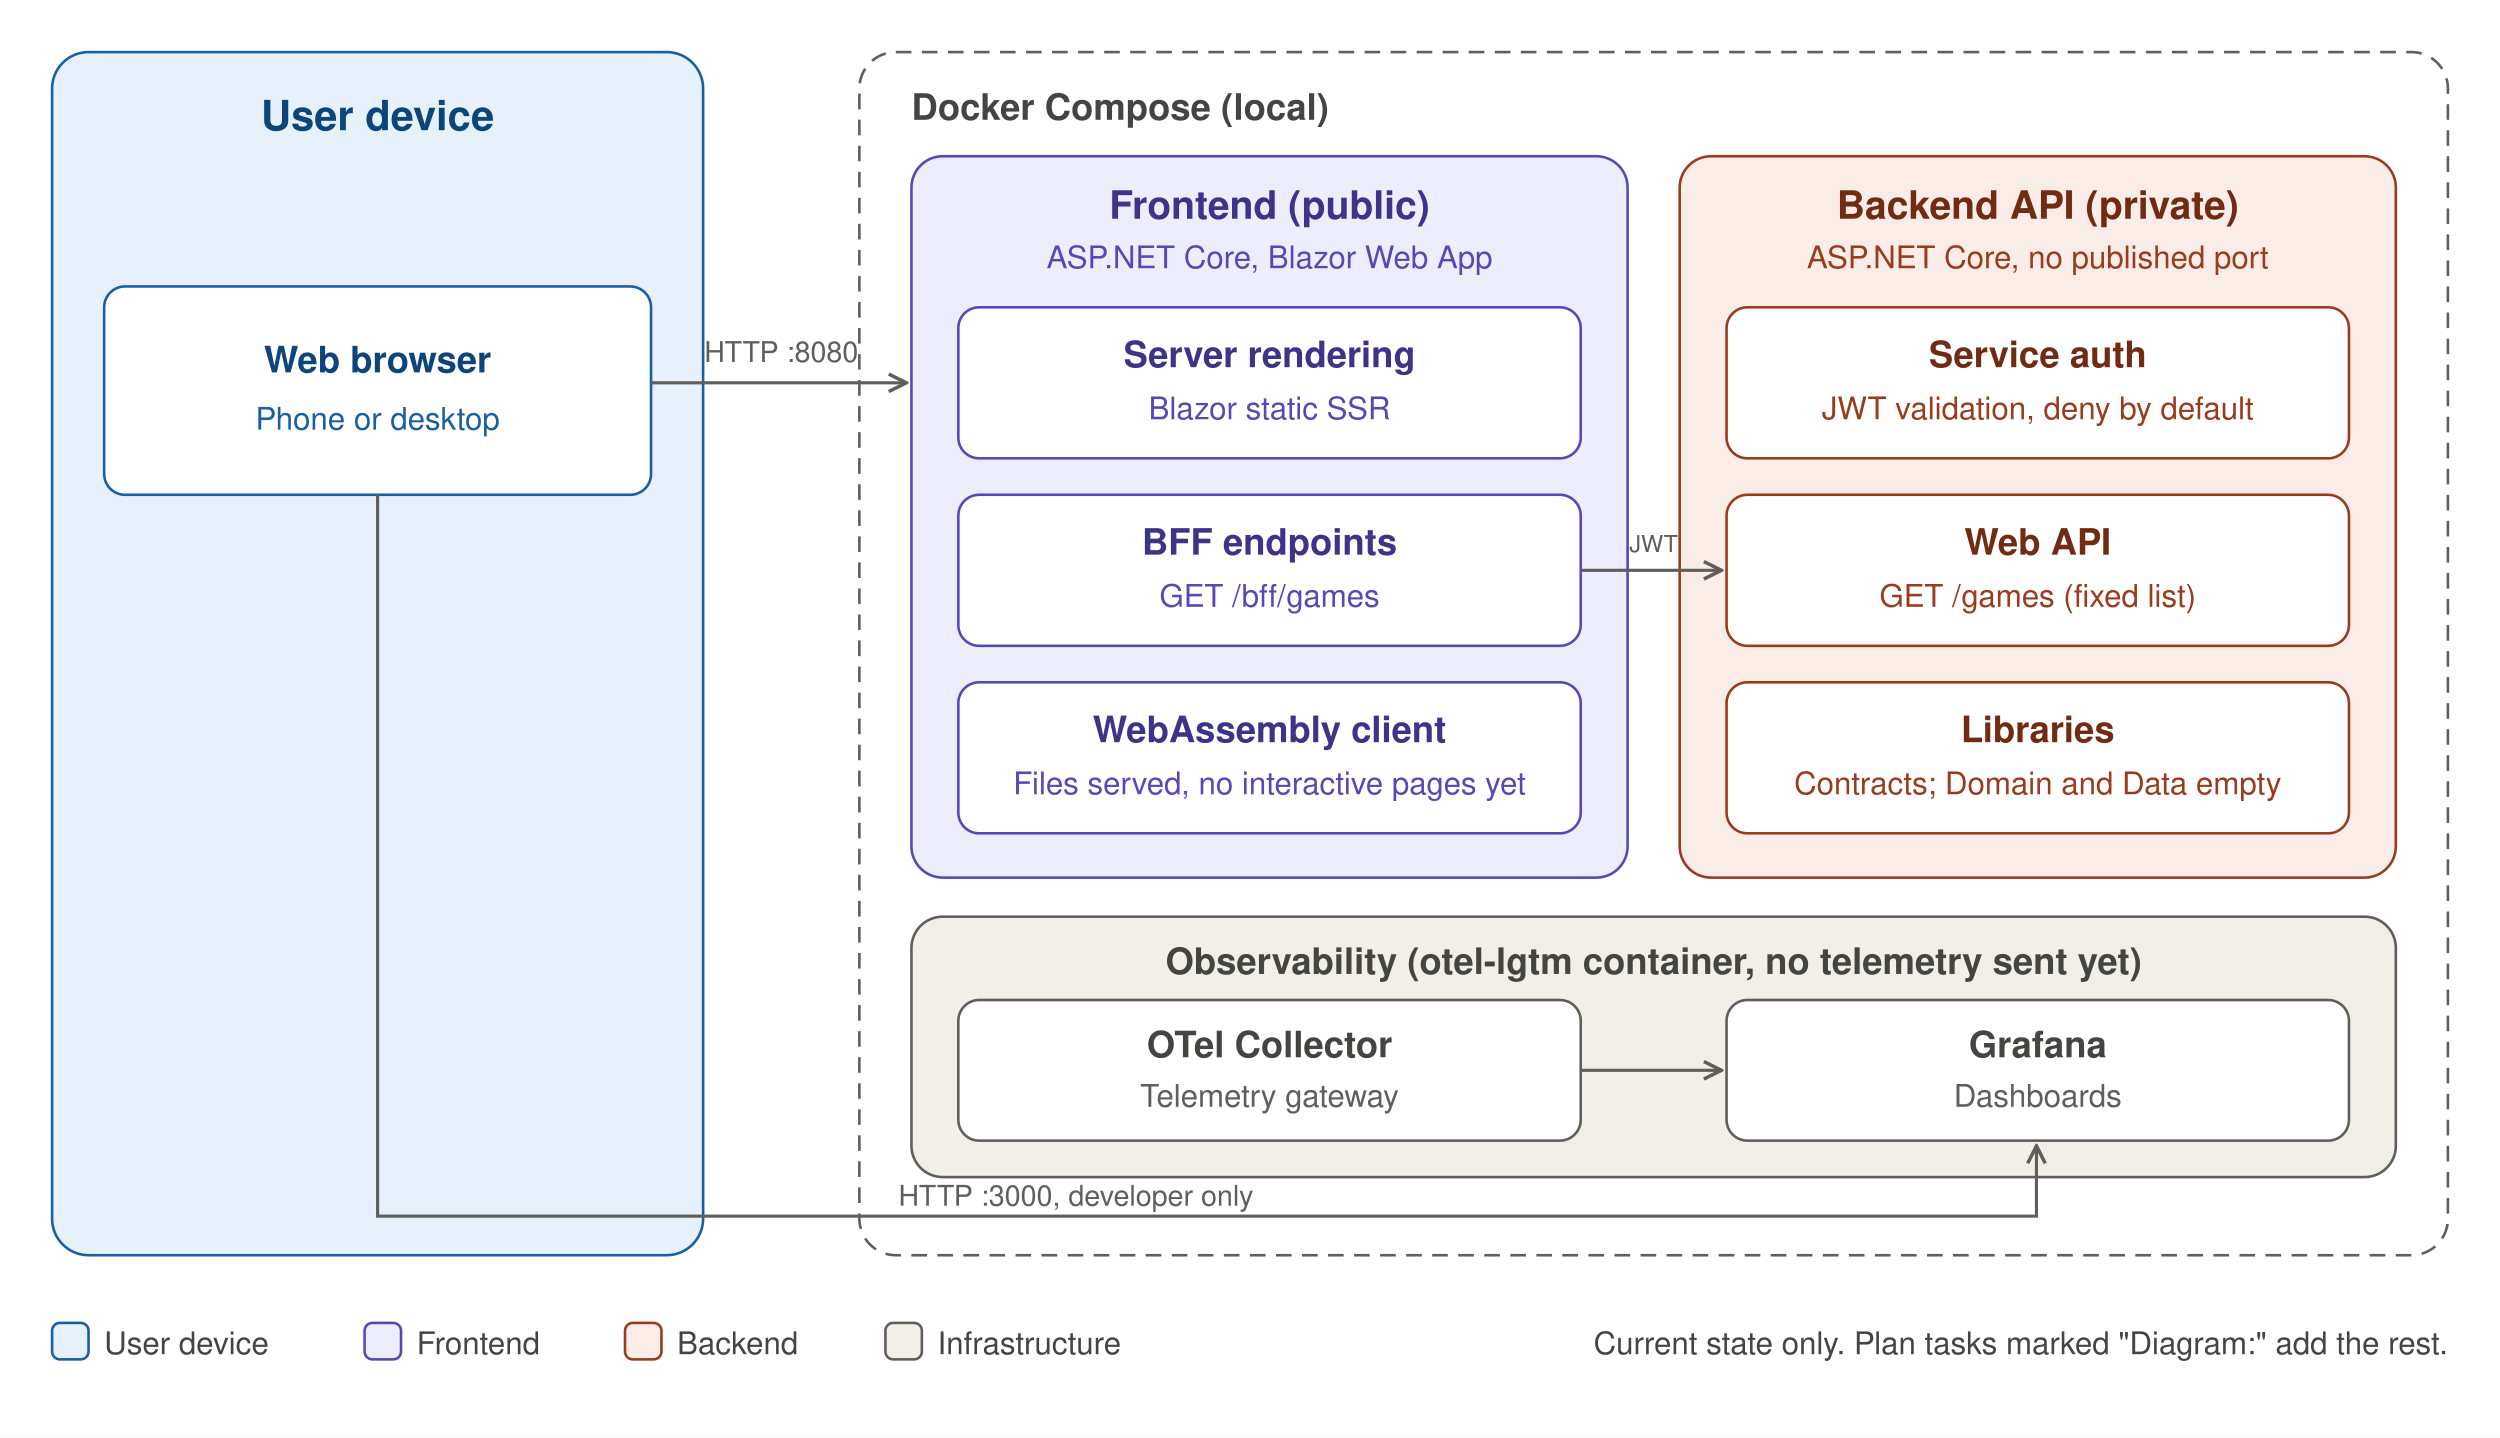
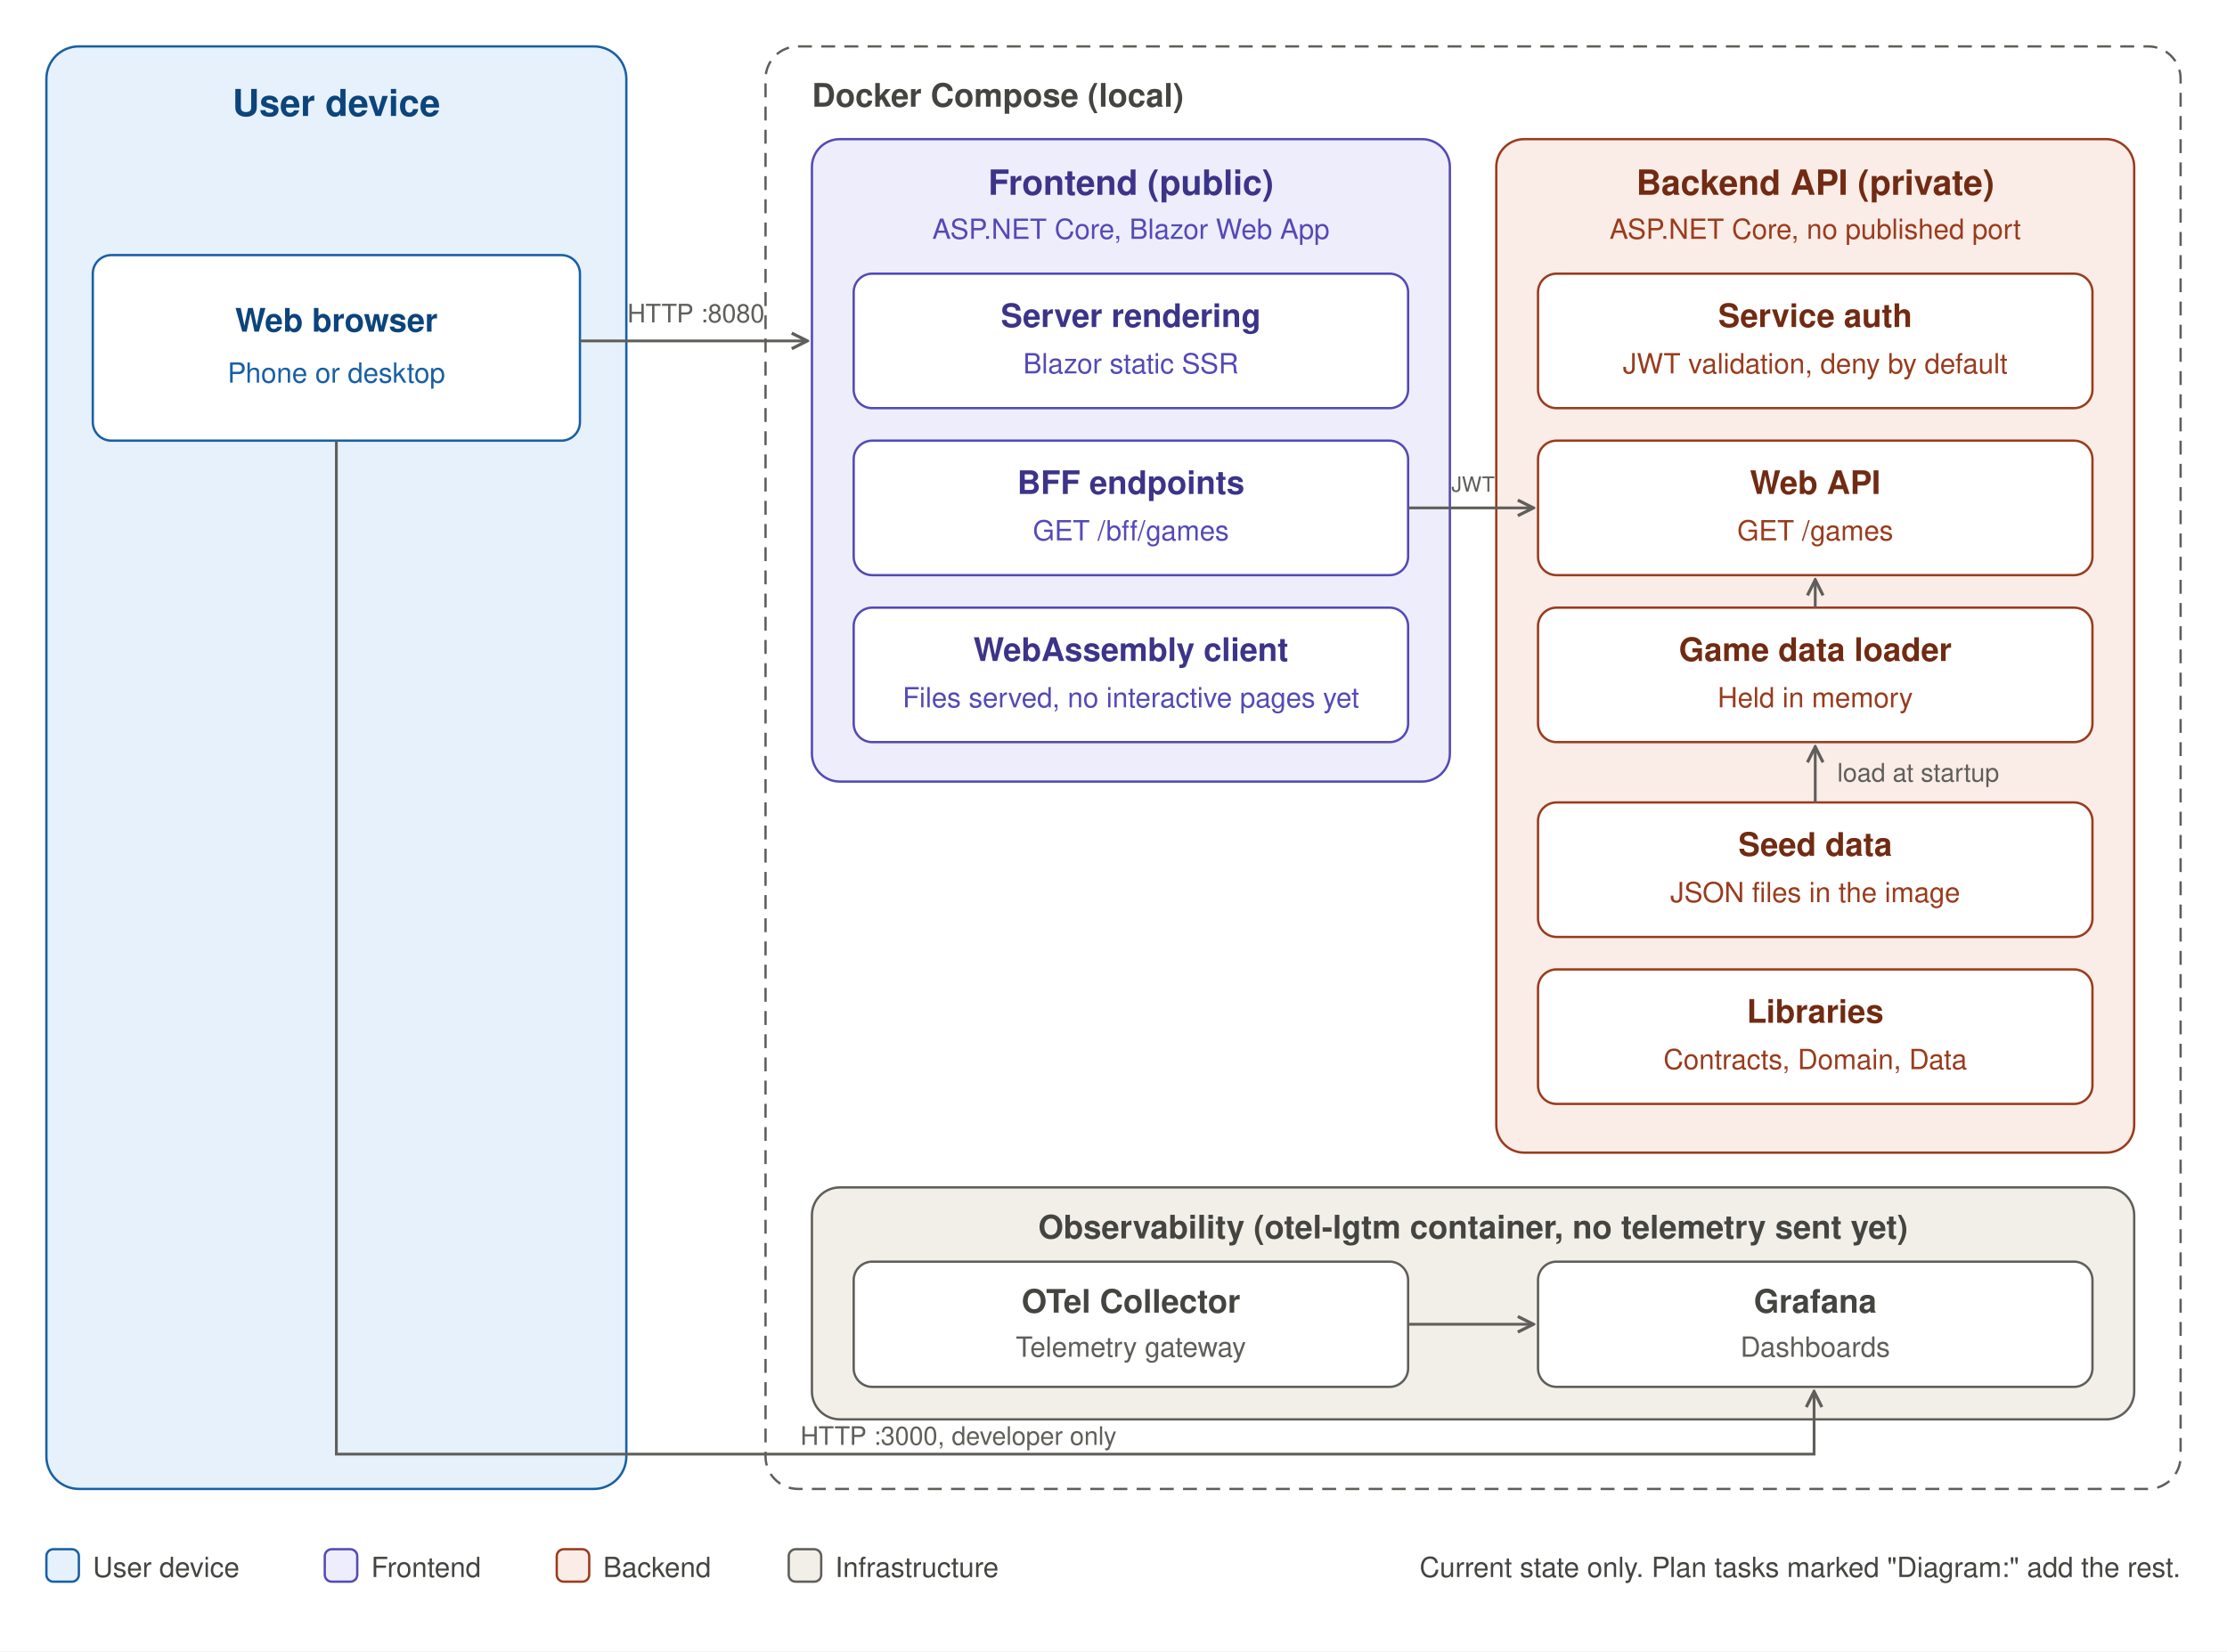
- <svg xmlns="http://www.w3.org/2000/svg" width="960" height="552" viewBox="0 0 960 552" font-family="Segoe UI, Helvetica, Arial, sans-serif" role="img">
+ <svg xmlns="http://www.w3.org/2000/svg" width="960" height="712" viewBox="0 0 960 712" font-family="Segoe UI, Helvetica, Arial, sans-serif" role="img">
  <defs>
    <marker id="arrow" viewBox="0 0 10 10" refX="9" refY="5" markerWidth="7" markerHeight="7" orient="auto-start-reverse">
      <path d="M1 1 L9 5 L1 9" fill="none" stroke="#5F5E5A" stroke-width="1.6" />
    </marker>
  </defs>
-   <rect width="960" height="552" fill="#FFFFFF" />
-   <rect x="20" y="20" width="250" height="462" rx="14" fill="#E6F1FB" stroke="#185FA5" stroke-width="1" />
+   <rect width="960" height="712" fill="#FFFFFF" />
+   <rect x="20" y="20" width="250" height="622" rx="14" fill="#E6F1FB" stroke="#185FA5" stroke-width="1" />
  <text x="145" y="50" text-anchor="middle" font-size="16" font-weight="600" fill="#0C447C">User device</text>
  <rect x="40" y="110" width="210" height="80" rx="8" fill="#FFFFFF" stroke="#185FA5" stroke-width="1" />
  <text x="145" y="143" text-anchor="middle" font-size="14" font-weight="600" fill="#0C447C">Web browser</text>
  <text x="145" y="165" text-anchor="middle" font-size="12" fill="#185FA5">Phone or desktop</text>
-   <rect x="330" y="20" width="610" height="462" rx="14" fill="none" stroke="#5F5E5A" stroke-width="1" stroke-dasharray="6 4" />
+   <rect x="330" y="20" width="610" height="622" rx="14" fill="none" stroke="#5F5E5A" stroke-width="1" stroke-dasharray="6 4" />
  <text x="350" y="46" font-size="14" font-weight="600" fill="#444441">Docker Compose (local)</text>
  <rect x="350" y="60" width="275" height="277" rx="12" fill="#EEEDFC" stroke="#534AB7" stroke-width="1" />
  <text x="487.5" y="84" text-anchor="middle" font-size="15" font-weight="600" fill="#3C3489">Frontend (public)</text>
  <text x="487.5" y="103" text-anchor="middle" font-size="12" fill="#534AB7">ASP.NET Core, Blazor Web App</text>
  <rect x="368" y="118" width="239" height="58" rx="8" fill="#FFFFFF" stroke="#534AB7" stroke-width="1" />
  <text x="487.5" y="141" text-anchor="middle" font-size="14" font-weight="600" fill="#3C3489">Server rendering</text>
  <text x="487.5" y="161" text-anchor="middle" font-size="12" fill="#534AB7">Blazor static SSR</text>
  <rect x="368" y="190" width="239" height="58" rx="8" fill="#FFFFFF" stroke="#534AB7" stroke-width="1" />
  <text x="487.5" y="213" text-anchor="middle" font-size="14" font-weight="600" fill="#3C3489">BFF endpoints</text>
  <text x="487.5" y="233" text-anchor="middle" font-size="12" fill="#534AB7">GET /bff/games</text>
  <rect x="368" y="262" width="239" height="58" rx="8" fill="#FFFFFF" stroke="#534AB7" stroke-width="1" />
  <text x="487.5" y="285" text-anchor="middle" font-size="14" font-weight="600" fill="#3C3489">WebAssembly client</text>
  <text x="487.5" y="305" text-anchor="middle" font-size="12" fill="#534AB7">Files served, no interactive pages yet</text>
-   <rect x="645" y="60" width="275" height="277" rx="12" fill="#FAECE7" stroke="#993C1D" stroke-width="1" />
+   <rect x="645" y="60" width="275" height="437" rx="12" fill="#FAECE7" stroke="#993C1D" stroke-width="1" />
  <text x="782.5" y="84" text-anchor="middle" font-size="15" font-weight="600" fill="#712B13">Backend API (private)</text>
  <text x="782.5" y="103" text-anchor="middle" font-size="12" fill="#993C1D">ASP.NET Core, no published port</text>
  <rect x="663" y="118" width="239" height="58" rx="8" fill="#FFFFFF" stroke="#993C1D" stroke-width="1" />
  <text x="782.5" y="141" text-anchor="middle" font-size="14" font-weight="600" fill="#712B13">Service auth</text>
  <text x="782.5" y="161" text-anchor="middle" font-size="12" fill="#993C1D">JWT validation, deny by default</text>
  <rect x="663" y="190" width="239" height="58" rx="8" fill="#FFFFFF" stroke="#993C1D" stroke-width="1" />
  <text x="782.5" y="213" text-anchor="middle" font-size="14" font-weight="600" fill="#712B13">Web API</text>
-   <text x="782.5" y="233" text-anchor="middle" font-size="12" fill="#993C1D">GET /games (fixed list)</text>
+   <text x="782.5" y="233" text-anchor="middle" font-size="12" fill="#993C1D">GET /games</text>
  <rect x="663" y="262" width="239" height="58" rx="8" fill="#FFFFFF" stroke="#993C1D" stroke-width="1" />
-   <text x="782.5" y="285" text-anchor="middle" font-size="14" font-weight="600" fill="#712B13">Libraries</text>
-   <text x="782.5" y="305" text-anchor="middle" font-size="12" fill="#993C1D">Contracts; Domain and Data empty</text>
-   <rect x="350" y="352" width="570" height="100" rx="12" fill="#F1EFE8" stroke="#5F5E5A" stroke-width="1" />
-   <text x="635" y="374" text-anchor="middle" font-size="14" font-weight="600" fill="#444441">Observability (otel-lgtm container, no telemetry sent yet)</text>
-   <rect x="368" y="384" width="239" height="54" rx="8" fill="#FFFFFF" stroke="#5F5E5A" stroke-width="1" />
-   <text x="487.5" y="406" text-anchor="middle" font-size="14" font-weight="600" fill="#444441">OTel Collector</text>
-   <text x="487.5" y="425" text-anchor="middle" font-size="12" fill="#5F5E5A">Telemetry gateway</text>
-   <rect x="663" y="384" width="239" height="54" rx="8" fill="#FFFFFF" stroke="#5F5E5A" stroke-width="1" />
-   <text x="782.5" y="406" text-anchor="middle" font-size="14" font-weight="600" fill="#444441">Grafana</text>
-   <text x="782.5" y="425" text-anchor="middle" font-size="12" fill="#5F5E5A">Dashboards</text>
+   <text x="782.5" y="285" text-anchor="middle" font-size="14" font-weight="600" fill="#712B13">Game data loader</text>
+   <text x="782.5" y="305" text-anchor="middle" font-size="12" fill="#993C1D">Held in memory</text>
+   <rect x="663" y="346" width="239" height="58" rx="8" fill="#FFFFFF" stroke="#993C1D" stroke-width="1" />
+   <text x="782.5" y="369" text-anchor="middle" font-size="14" font-weight="600" fill="#712B13">Seed data</text>
+   <text x="782.5" y="389" text-anchor="middle" font-size="12" fill="#993C1D">JSON files in the image</text>
+   <rect x="663" y="418" width="239" height="58" rx="8" fill="#FFFFFF" stroke="#993C1D" stroke-width="1" />
+   <text x="782.5" y="441" text-anchor="middle" font-size="14" font-weight="600" fill="#712B13">Libraries</text>
+   <text x="782.5" y="461" text-anchor="middle" font-size="12" fill="#993C1D">Contracts, Domain, Data</text>
+   <rect x="350" y="512" width="570" height="100" rx="12" fill="#F1EFE8" stroke="#5F5E5A" stroke-width="1" />
+   <text x="635" y="534" text-anchor="middle" font-size="14" font-weight="600" fill="#444441">Observability (otel-lgtm container, no telemetry sent yet)</text>
+   <rect x="368" y="544" width="239" height="54" rx="8" fill="#FFFFFF" stroke="#5F5E5A" stroke-width="1" />
+   <text x="487.5" y="566" text-anchor="middle" font-size="14" font-weight="600" fill="#444441">OTel Collector</text>
+   <text x="487.5" y="585" text-anchor="middle" font-size="12" fill="#5F5E5A">Telemetry gateway</text>
+   <rect x="663" y="544" width="239" height="54" rx="8" fill="#FFFFFF" stroke="#5F5E5A" stroke-width="1" />
+   <text x="782.5" y="566" text-anchor="middle" font-size="14" font-weight="600" fill="#444441">Grafana</text>
+   <text x="782.5" y="585" text-anchor="middle" font-size="12" fill="#5F5E5A">Dashboards</text>
  <line x1="250" y1="147" x2="348" y2="147" stroke="#5F5E5A" stroke-width="1.2" marker-end="url(#arrow)" />
  <text x="300" y="139" text-anchor="middle" font-size="11" fill="#5F5E5A">HTTP :8080</text>
  <line x1="607" y1="219" x2="661" y2="219" stroke="#5F5E5A" stroke-width="1.2" marker-end="url(#arrow)" />
  <text x="635" y="212" text-anchor="middle" font-size="9" fill="#5F5E5A">JWT</text>
-   <line x1="607" y1="411" x2="661" y2="411" stroke="#5F5E5A" stroke-width="1.2" marker-end="url(#arrow)" />
-   <path d="M145 190 L145 467 L782 467 L782 440" fill="none" stroke="#5F5E5A" stroke-width="1.2" marker-end="url(#arrow)" />
-   <text x="345" y="463" font-size="11" fill="#5F5E5A">HTTP :3000, developer only</text>
-   <rect x="20" y="508" width="14" height="14" rx="3" fill="#E6F1FB" stroke="#185FA5" />
-   <text x="40" y="520" font-size="12" fill="#444441">User device</text>
-   <rect x="140" y="508" width="14" height="14" rx="3" fill="#EEEDFC" stroke="#534AB7" />
-   <text x="160" y="520" font-size="12" fill="#444441">Frontend</text>
-   <rect x="240" y="508" width="14" height="14" rx="3" fill="#FAECE7" stroke="#993C1D" />
-   <text x="260" y="520" font-size="12" fill="#444441">Backend</text>
-   <rect x="340" y="508" width="14" height="14" rx="3" fill="#F1EFE8" stroke="#5F5E5A" />
-   <text x="360" y="520" font-size="12" fill="#444441">Infrastructure</text>
-   <text x="940" y="520" text-anchor="end" font-size="12" fill="#444441">Current state only. Plan tasks marked "Diagram:" add the rest.</text>
+   <line x1="782.5" y1="346" x2="782.5" y2="322" stroke="#5F5E5A" stroke-width="1.2" marker-end="url(#arrow)" />
+   <text x="792" y="337" font-size="11" fill="#5F5E5A">load at startup</text>
+   <line x1="782.5" y1="262" x2="782.5" y2="250" stroke="#5F5E5A" stroke-width="1.2" marker-end="url(#arrow)" />
+   <line x1="607" y1="571" x2="661" y2="571" stroke="#5F5E5A" stroke-width="1.2" marker-end="url(#arrow)" />
+   <path d="M145 190 L145 627 L782 627 L782 600" fill="none" stroke="#5F5E5A" stroke-width="1.2" marker-end="url(#arrow)" />
+   <text x="345" y="623" font-size="11" fill="#5F5E5A">HTTP :3000, developer only</text>
+   <rect x="20" y="668" width="14" height="14" rx="3" fill="#E6F1FB" stroke="#185FA5" />
+   <text x="40" y="680" font-size="12" fill="#444441">User device</text>
+   <rect x="140" y="668" width="14" height="14" rx="3" fill="#EEEDFC" stroke="#534AB7" />
+   <text x="160" y="680" font-size="12" fill="#444441">Frontend</text>
+   <rect x="240" y="668" width="14" height="14" rx="3" fill="#FAECE7" stroke="#993C1D" />
+   <text x="260" y="680" font-size="12" fill="#444441">Backend</text>
+   <rect x="340" y="668" width="14" height="14" rx="3" fill="#F1EFE8" stroke="#5F5E5A" />
+   <text x="360" y="680" font-size="12" fill="#444441">Infrastructure</text>
+   <text x="940" y="680" text-anchor="end" font-size="12" fill="#444441">Current state only. Plan tasks marked "Diagram:" add the rest.</text>
</svg>
